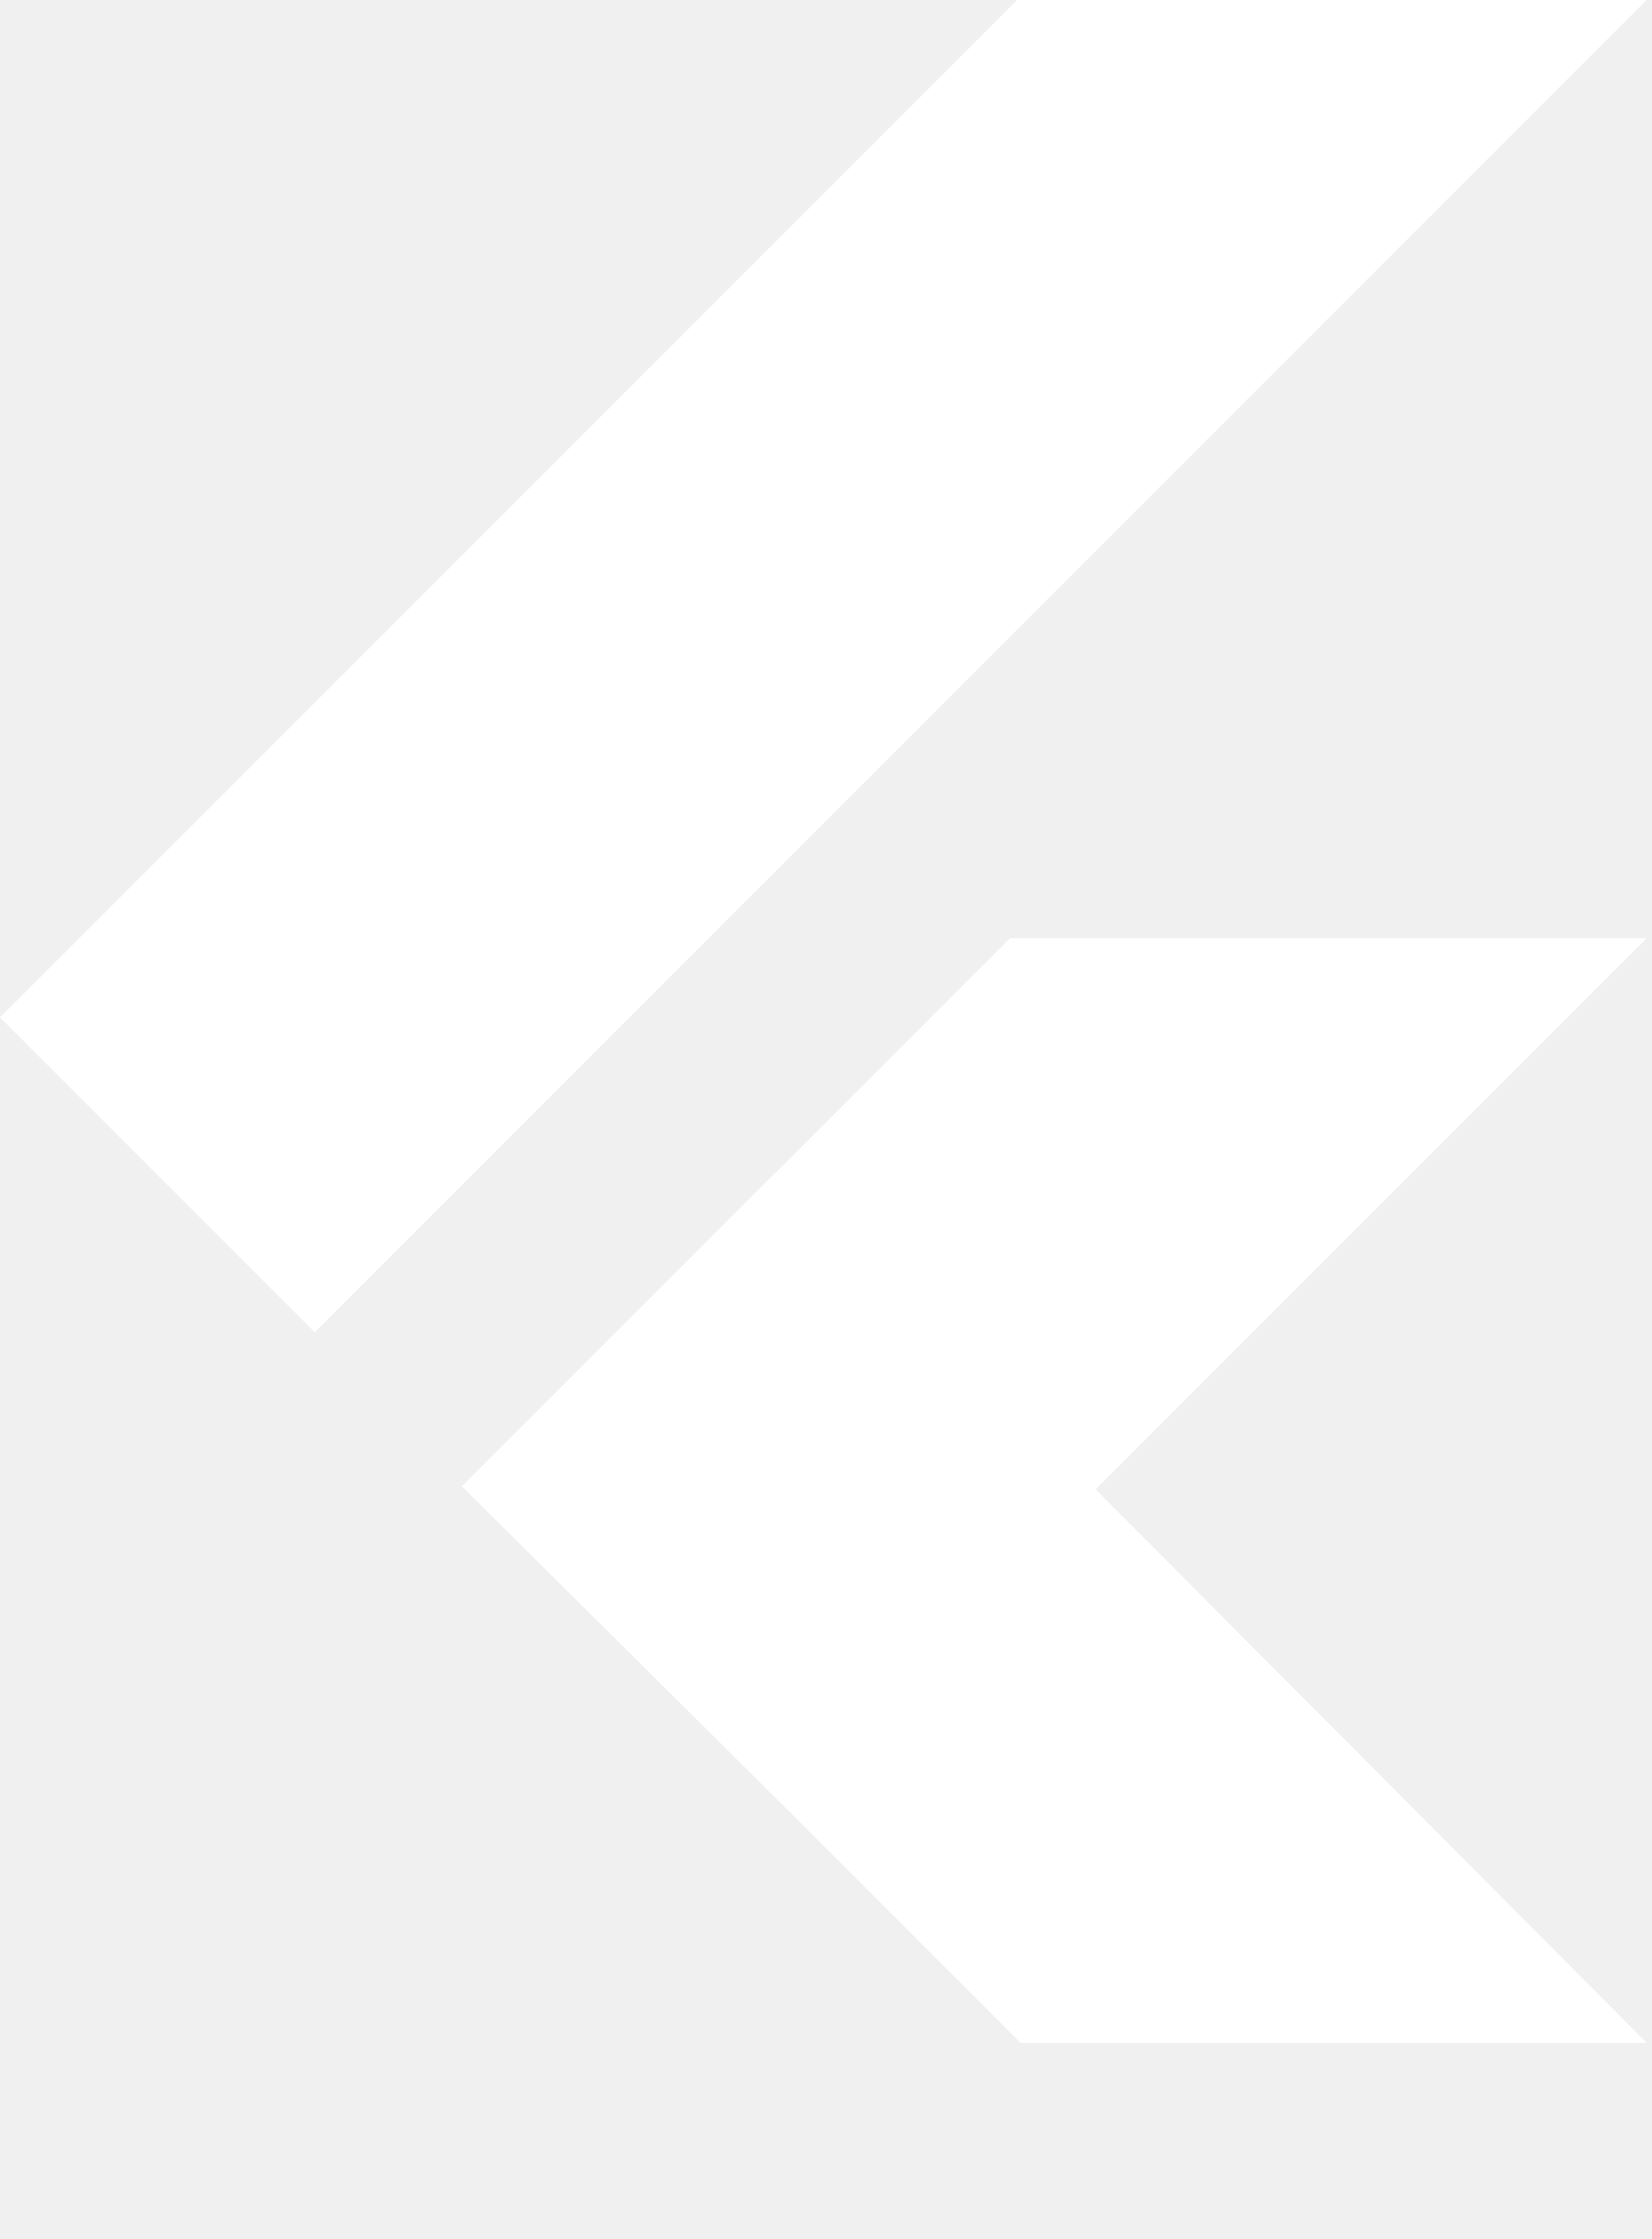
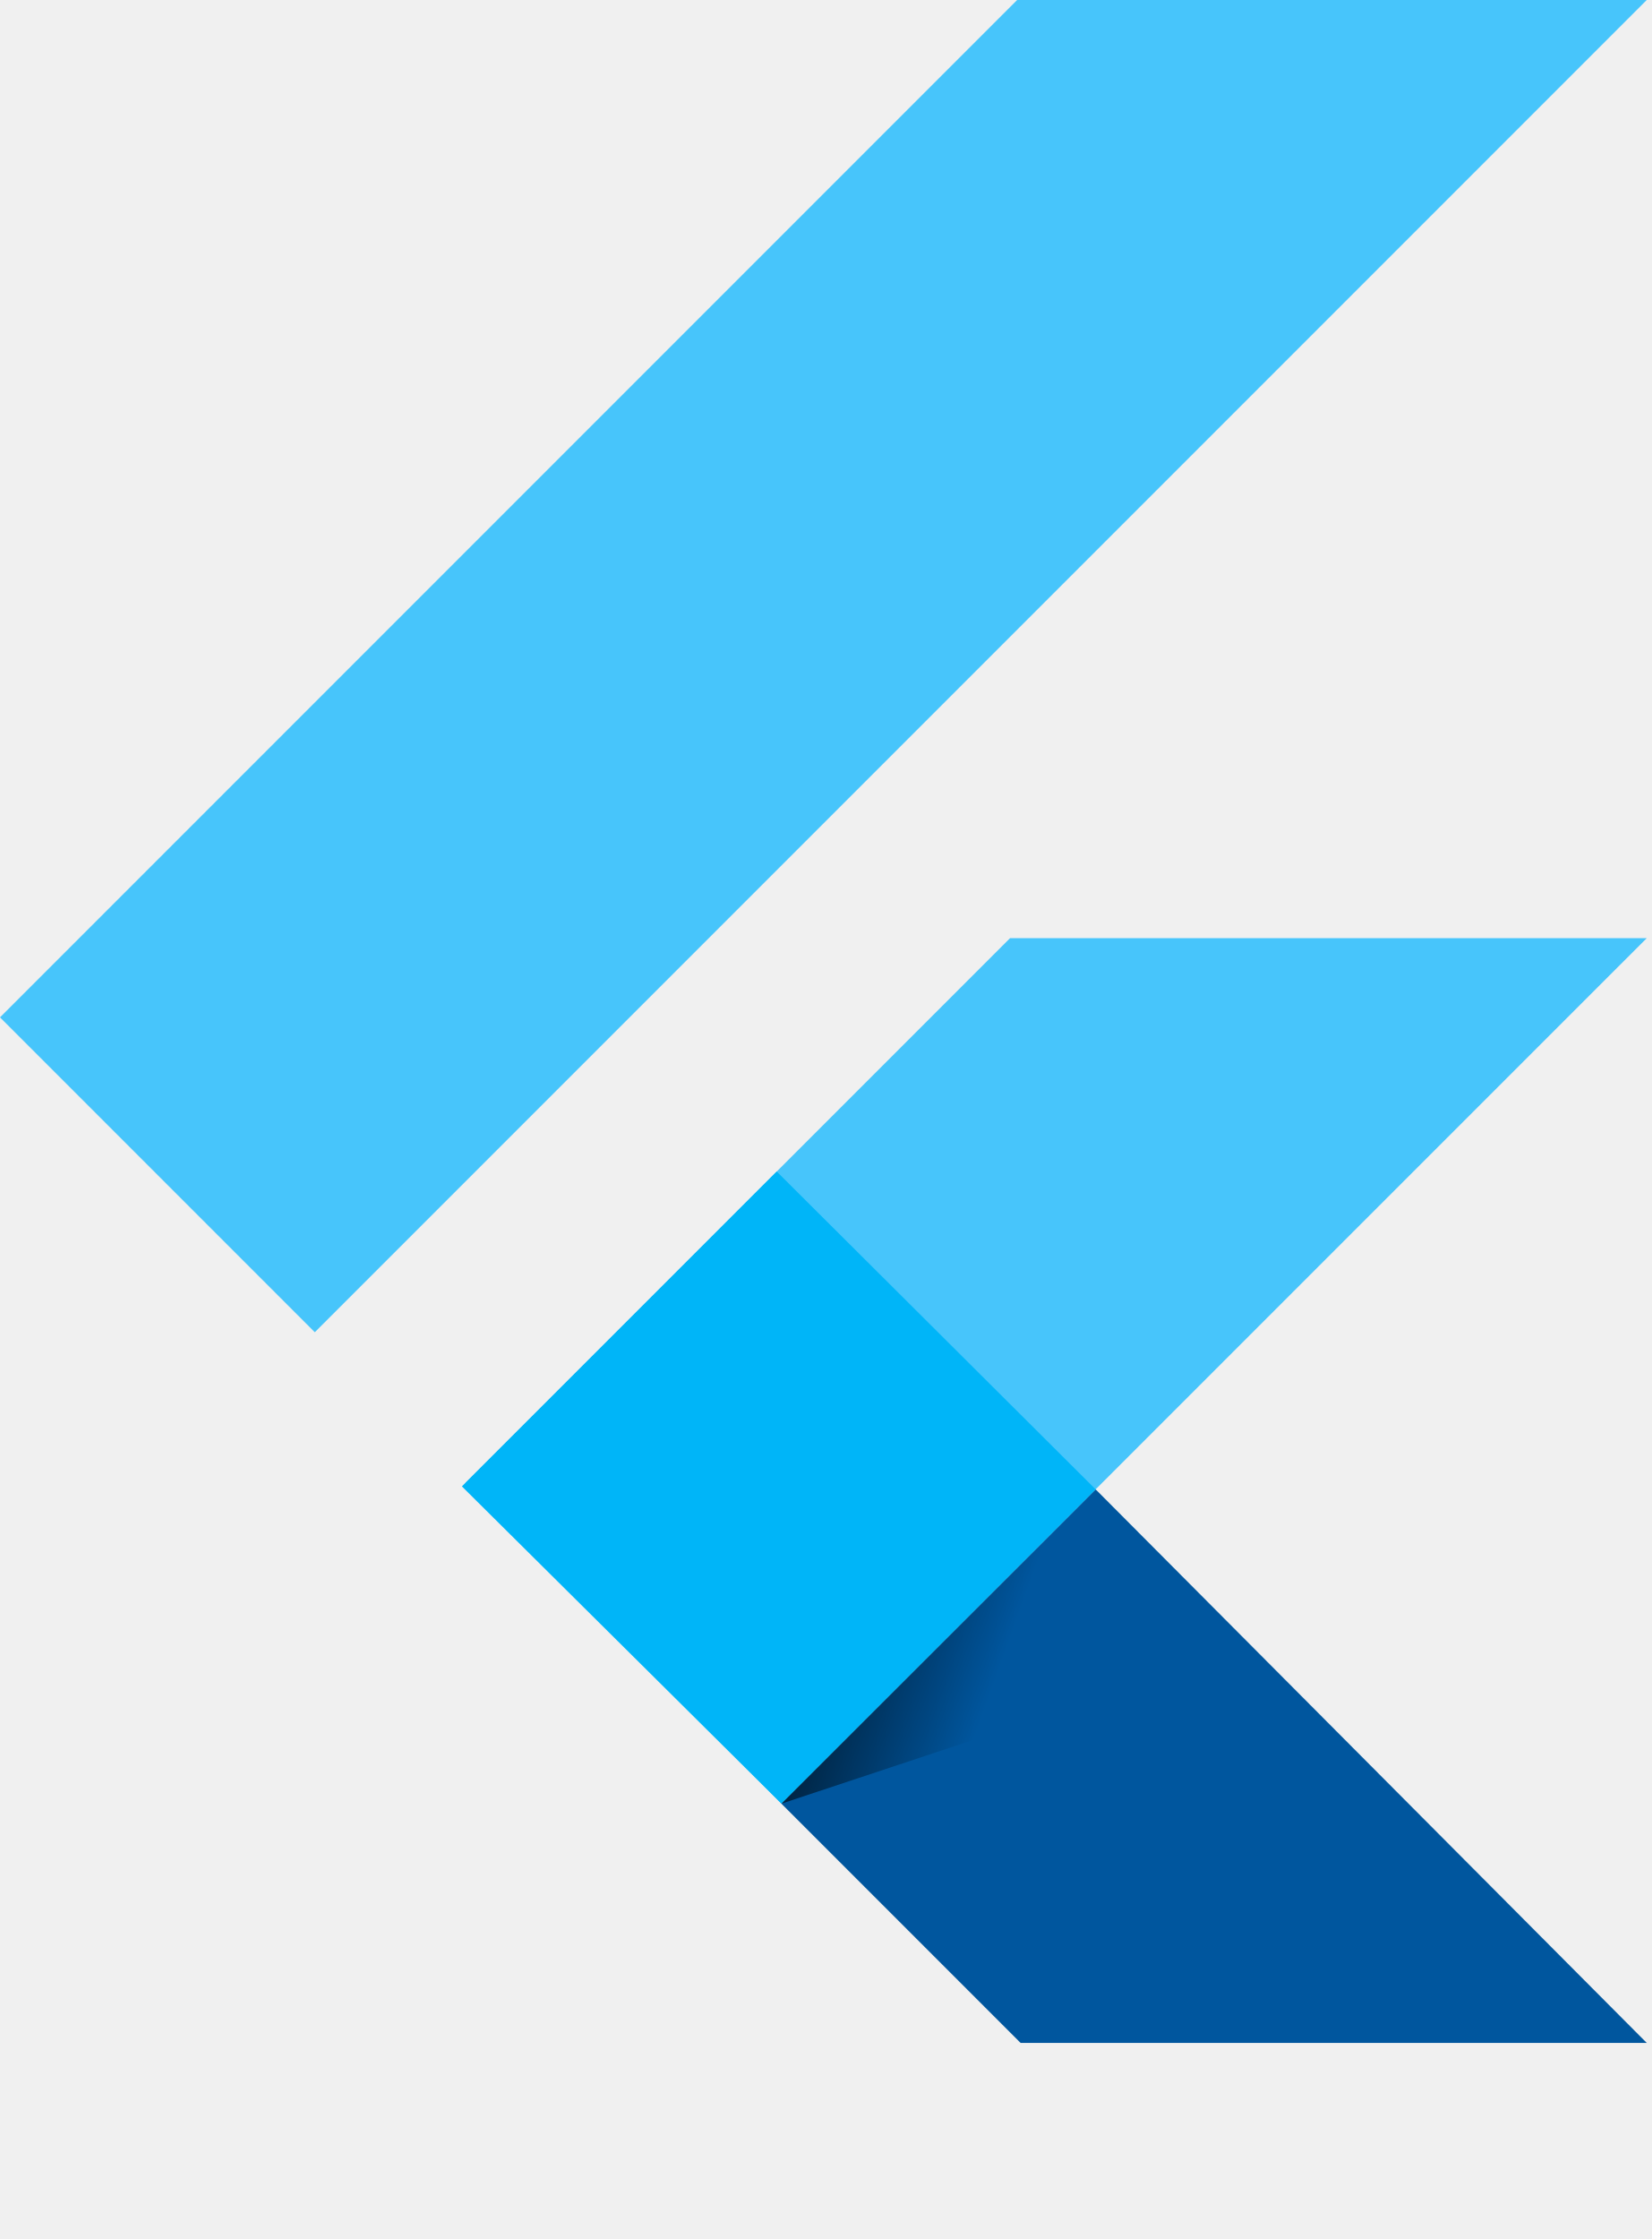
<svg xmlns="http://www.w3.org/2000/svg" version="1.1" id="Layer_1" x="0px" y="0px" viewBox="0 0 256 347" style="enable-background:new 0 0 256 347" xml:space="preserve">
  <style type="text/css">
-     
-       .st0{fill:#FFFFFF;}
-       .st1{fill:url(#SVGID_1_);fill-opacity:0.8;}
-       .st2{fill:#FFFFFF;}
-       .st3{fill:#FFFFFF;}
-     
-   </style>
+ 	.st0{fill:#47C5FB;}
+ 	.st1{fill:url(#SVGID_1_);fill-opacity:0.8;}
+ 	.st2{fill:#00569E;}
+ 	.st3{fill:#00B5F8;}
+ </style>
  <g>
    <polygon class="st0" points="157.67,0 0,157.67 48.8,206.47 255.27,0" />
    <polygon class="st0" points="156.57,145.4 72.15,229.82 121.13,279.53 169.84,230.82 255.27,145.4" />
    <polygon class="st2" points="121.13,279.53 158.21,316.61 255.27,316.61 169.84,230.82" />
    <polygon class="st3" points="71.6,230.36 120.4,181.56 169.84,230.82 121.13,279.53" />
    <linearGradient id="SVGID_1_" gradientUnits="userSpaceOnUse" x1="-173.688" y1="548.798" x2="-172.968" y2="548.539" gradientTransform="matrix(44.5891 0 0 -44.5901 7866.525 24720.502)">
-       <stop offset="0" style="stop-color:#FFFFFF" />
-       <stop offset="1" style="stop-color:#FFFFFF;stop-opacity:0" />
+       <stop offset="0" style="stop-color:#000000" />
+       <stop offset="1" style="stop-color:#000000;stop-opacity:0" />
    </linearGradient>
    <polygon class="st1" points="121.13,279.53 161.69,266.07 165.72,234.94" />
  </g>
</svg>
